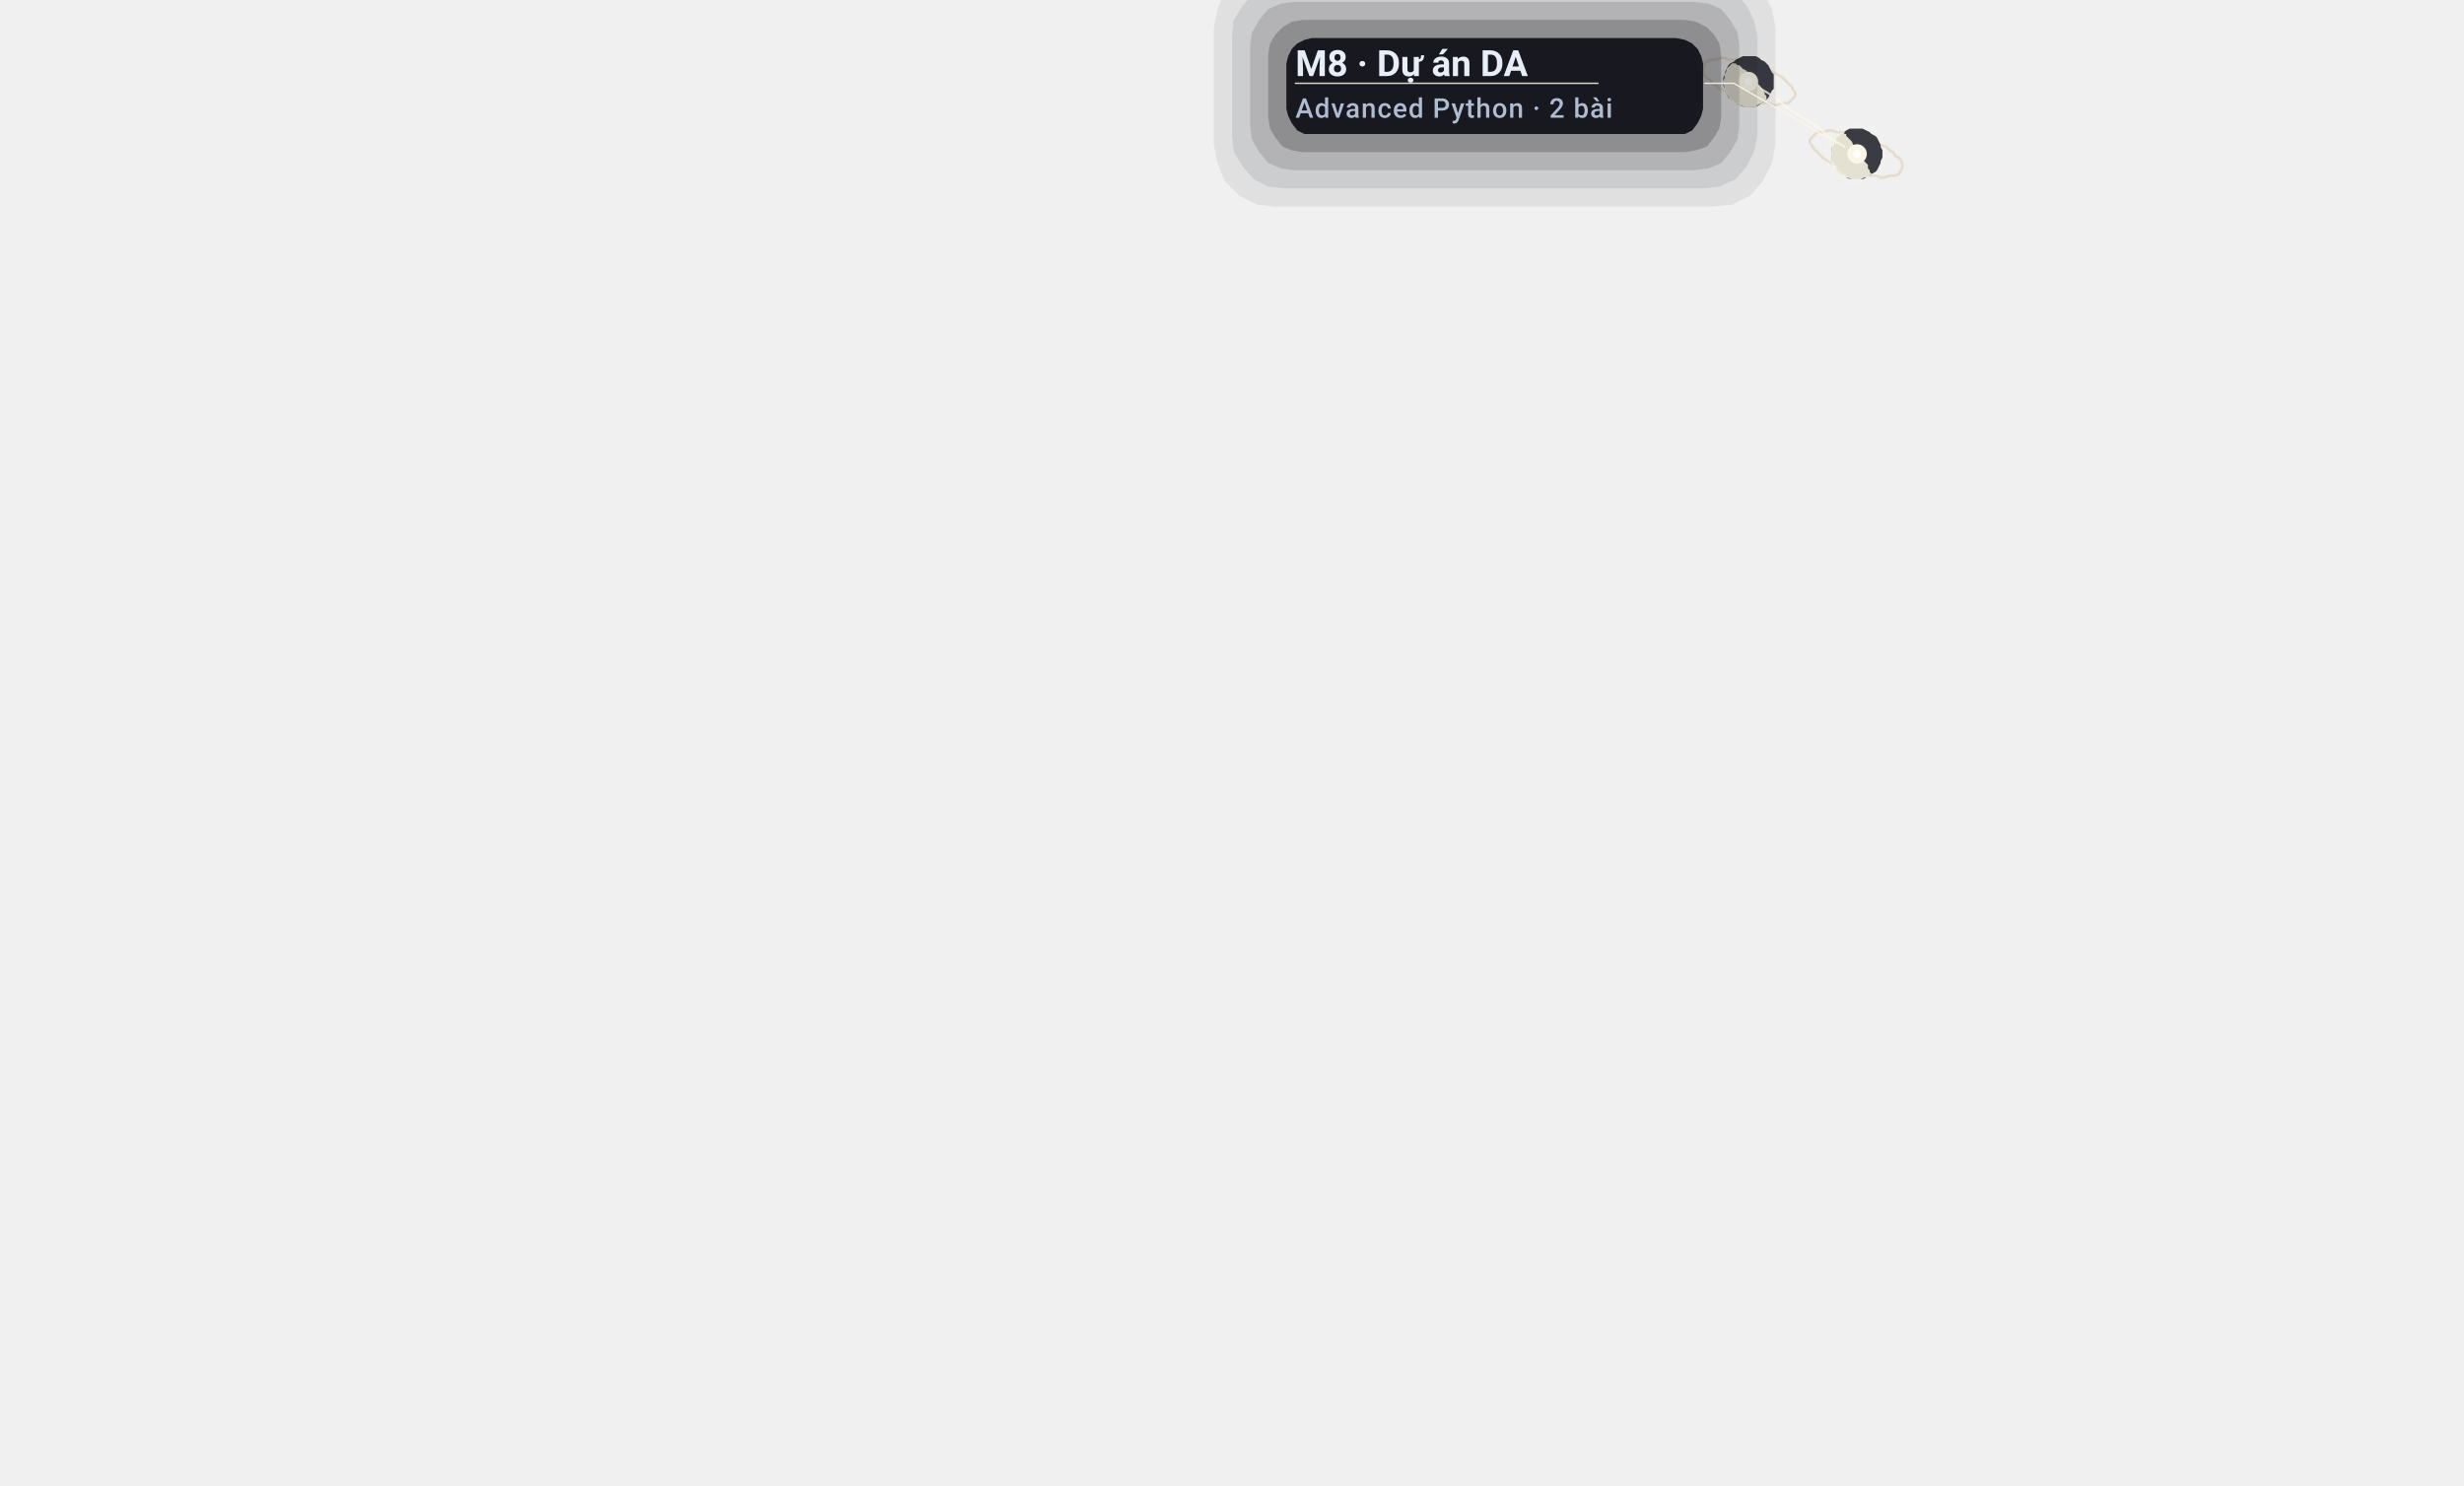
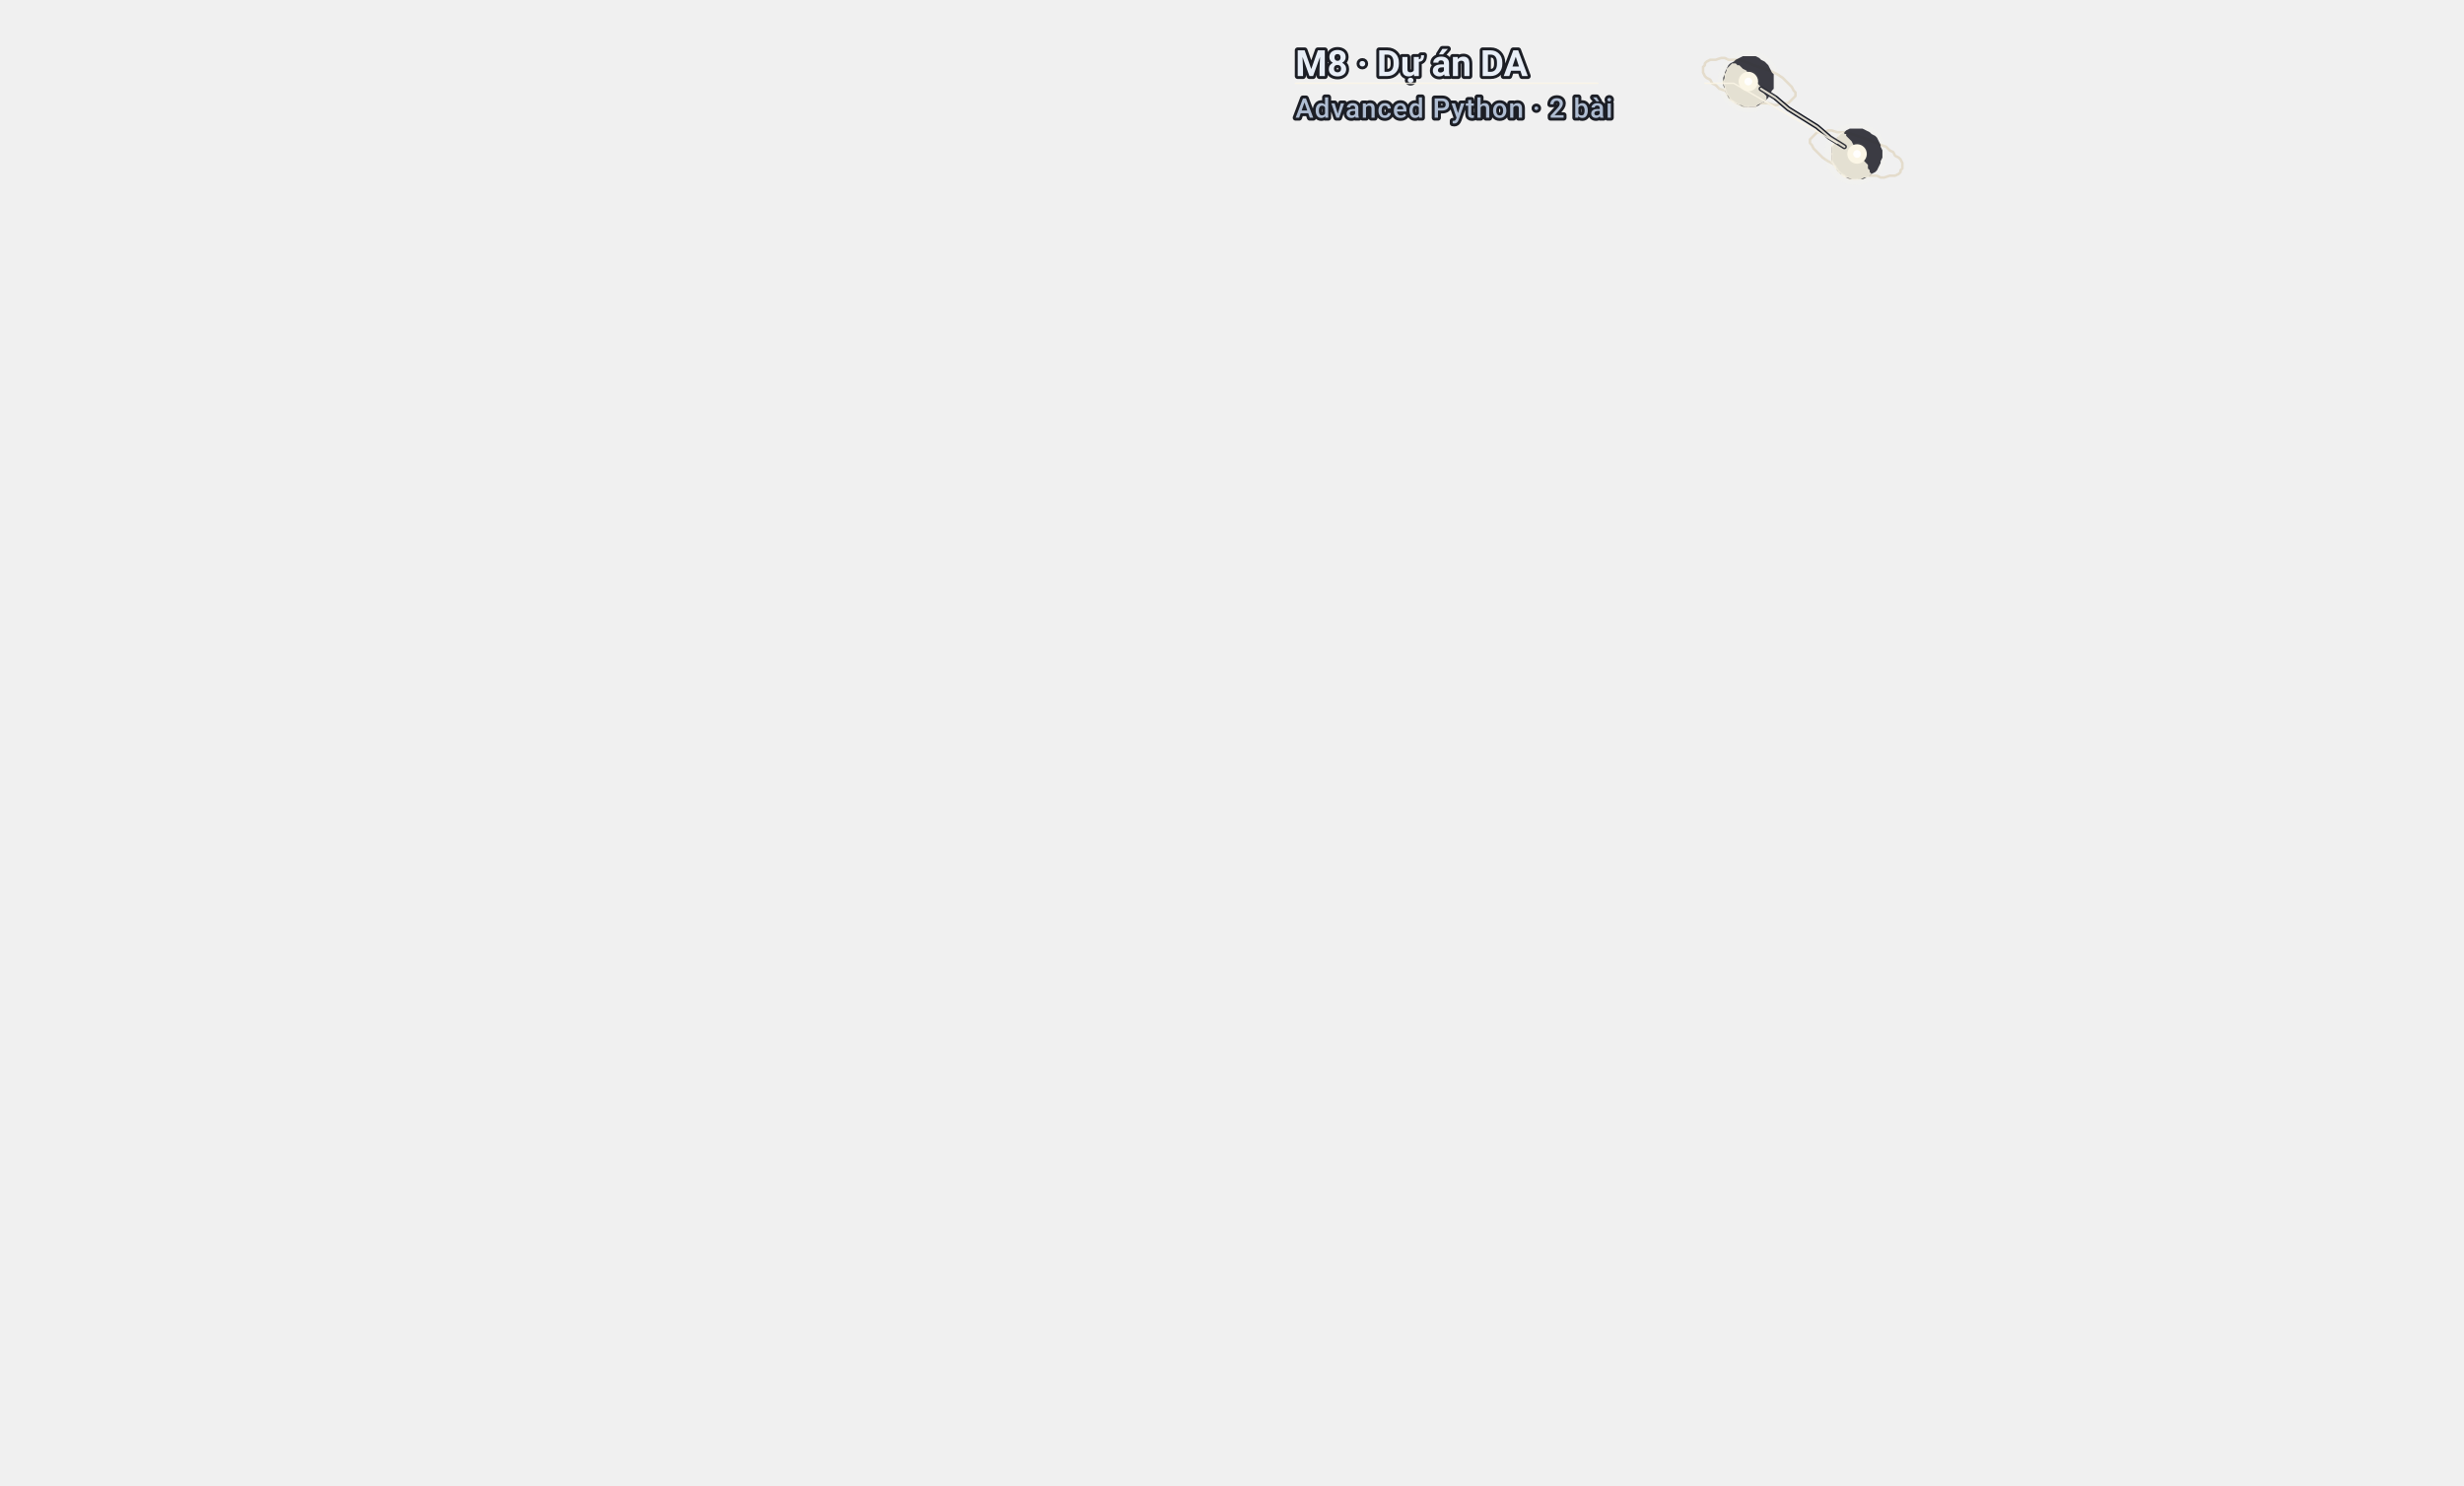
<svg xmlns="http://www.w3.org/2000/svg" viewBox="0 0 1360 820" width="1360" height="820" role="img" aria-label="Chòm M8 · Dự án DA, 2 bài — bản rõ lên lúc được trỏ vào.">
  <g data-lop="hanh-tinh">
    <path fill="none" stroke="#D8C9A8" stroke-width="1.4" stroke-opacity="0.5" stroke-linecap="round" stroke-linejoin="round" d="M940 37l1 -1l0 -1l1 -1l2 -1l2 0l1 0l3 -1l2 0l2 1l3 0l3 0l3 1l3 1l2 1l3 1l3 1l3 1l2 1l2 1l3 2l1 1l2 2l1 1l1 1l1 2l1 1l0 1l0 1M991 53l-1 1l-1 1l-1 1l-1 1l-2 0l-2 0l-2 1l-2 0l-3 -1l-2 0l-3 0l-3 -1l-3 -1l-3 -1l-3 -1l-2 -1l-3 -1l-2 -1l-3 -1l-2 -2l-2 -1l-1 -2l-2 -1l-1 -1l-1 -2l0 -1l0 -1l0 -1M999 77l1 -1l1 -1l1 -1l1 -1l2 0l2 0l2 -1l2 0l3 1l2 0l3 0l3 1l3 1l3 1l3 1l2 1l3 1l2 1l3 1l2 2l2 1l1 2l2 1l1 1l1 2l0 1l0 1l0 1M1050 93l-1 1l0 1l-1 1l-2 1l-2 0l-1 0l-3 1l-2 0l-2 -1l-3 0l-3 0l-3 -1l-3 -1l-2 -1l-3 -1l-3 -1l-3 -1l-2 -1l-2 -1l-3 -2l-1 -1l-2 -2l-1 -1l-1 -1l-1 -2l-1 -1l0 -1l0 -1" />
    <path fill="#0D101C" fill-opacity="0.92" d="M979 45l0 2l0 2l-1 1l-1 2l-1 2l-1 1l-1 1l-2 1l-1 1l-2 1l-2 0l-2 0l-1 0l-2 0l-2 -1l-2 -1l-1 -1l-2 -1l-1 -1l-1 -2l-1 -2l0 -1l-1 -2l0 -2l0 -2l1 -2l0 -1l1 -2l1 -2l1 -1l2 -1l1 -1l2 -1l2 -1l2 0l1 0l2 0l2 0l2 1l1 1l2 1l1 1l1 1l1 2l1 2l1 1l0 2ZM1039 85l0 2l-1 2l0 1l-1 2l-1 2l-1 1l-2 1l-1 1l-2 1l-2 1l-2 0l-1 0l-2 0l-2 0l-2 -1l-1 -1l-2 -1l-1 -1l-1 -1l-1 -2l-1 -2l-1 -1l0 -2l0 -2l0 -2l0 -2l1 -1l1 -2l1 -2l1 -1l1 -1l2 -1l1 -1l2 -1l2 0l2 0l1 0l2 0l2 1l2 1l1 1l2 1l1 1l1 2l1 2l0 1l1 2Z" />
    <path fill="#FBF6E6" fill-opacity="0.88" d="M975 55l-1 1l-2 1l-2 1l-1 1l-2 0l-2 0l-2 0l-2 -1l-1 0l-2 -1l-2 -1l-1 -1l-1 -2l-1 -1l-1 -2l0 -2l-1 -2l0 -1l1 -2l0 -2l1 -2l0 -1l2 -2l1 -1l1 0l1 0l1 1l1 0l1 1l1 1l2 1l1 2l1 1l1 1l2 1l1 2l1 1l1 1l1 2l1 1l0 1l1 1l0 1l0 1ZM1032 97l-1 1l-2 0l-2 1l-1 0l-2 0l-2 0l-2 -1l-2 0l-1 -1l-2 -2l-1 -1l-1 -1l-1 -2l-1 -2l0 -1l0 -2l0 -2l0 -2l0 -2l1 -1l1 -2l1 -1l1 -2l2 -1l1 0l0 1l1 0l0 1l1 1l1 1l1 1l1 2l1 1l1 1l1 2l1 2l1 1l1 2l1 1l1 1l0 2l1 1l0 1l1 1l-1 1Z" />
    <path fill="none" stroke="#F6F1E2" stroke-width="1.2" stroke-opacity="0.02" stroke-linecap="round" stroke-linejoin="round" d="M975 55l-3 2" />
    <path fill="none" stroke="#F6F1E2" stroke-width="1.2" stroke-opacity="0.13" stroke-linecap="round" stroke-linejoin="round" d="M972 57l-3 2" />
    <path fill="none" stroke="#F6F1E2" stroke-width="1.2" stroke-opacity="0.26" stroke-linecap="round" stroke-linejoin="round" d="M969 59l-4 0" />
    <path fill="none" stroke="#F6F1E2" stroke-width="1.2" stroke-opacity="0.38" stroke-linecap="round" stroke-linejoin="round" d="M965 59l-3 0" />
    <path fill="none" stroke="#F6F1E2" stroke-width="1.2" stroke-opacity="0.48" stroke-linecap="round" stroke-linejoin="round" d="M962 59l-4 -2" />
    <path fill="none" stroke="#F6F1E2" stroke-width="1.2" stroke-opacity="0.54" stroke-linecap="round" stroke-linejoin="round" d="M958 57l-3 -2M1013 92l-2 -3" />
    <path fill="none" stroke="#F6F1E2" stroke-width="1.2" stroke-opacity="0.55" stroke-linecap="round" stroke-linejoin="round" d="M955 55l-2 -3M1015 95l-2 -3" />
    <path fill="none" stroke="#F6F1E2" stroke-width="1.2" stroke-opacity="0.5" stroke-linecap="round" stroke-linejoin="round" d="M953 52l-1 -3" />
    <path fill="none" stroke="#F6F1E2" stroke-width="1.2" stroke-opacity="0.41" stroke-linecap="round" stroke-linejoin="round" d="M952 49l-1 -4" />
    <path fill="none" stroke="#F6F1E2" stroke-width="1.2" stroke-opacity="0.29" stroke-linecap="round" stroke-linejoin="round" d="M951 45l1 -4" />
    <path fill="none" stroke="#F6F1E2" stroke-width="1.2" stroke-opacity="0.16" stroke-linecap="round" stroke-linejoin="round" d="M952 41l1 -3" />
    <path fill="none" stroke="#F6F1E2" stroke-width="1.2" stroke-opacity="0.04" stroke-linecap="round" stroke-linejoin="round" d="M953 38l2 -3" />
    <path fill="none" stroke="#F6F1E2" stroke-width="1.2" stroke-opacity="0.05" stroke-linecap="round" stroke-linejoin="round" d="M1032 97l-4 2" />
    <path fill="none" stroke="#F6F1E2" stroke-width="1.2" stroke-opacity="0.17" stroke-linecap="round" stroke-linejoin="round" d="M1028 99l-3 0" />
    <path fill="none" stroke="#F6F1E2" stroke-width="1.2" stroke-opacity="0.3" stroke-linecap="round" stroke-linejoin="round" d="M1025 99l-4 0" />
    <path fill="none" stroke="#F6F1E2" stroke-width="1.2" stroke-opacity="0.42" stroke-linecap="round" stroke-linejoin="round" d="M1021 99l-3 -2" />
    <path fill="none" stroke="#F6F1E2" stroke-width="1.2" stroke-opacity="0.51" stroke-linecap="round" stroke-linejoin="round" d="M1018 97l-3 -2" />
    <path fill="none" stroke="#F6F1E2" stroke-width="1.2" stroke-opacity="0.47" stroke-linecap="round" stroke-linejoin="round" d="M1011 89l0 -4" />
    <path fill="none" stroke="#F6F1E2" stroke-width="1.2" stroke-opacity="0.37" stroke-linecap="round" stroke-linejoin="round" d="M1011 85l0 -4" />
    <path fill="none" stroke="#F6F1E2" stroke-width="1.2" stroke-opacity="0.24" stroke-linecap="round" stroke-linejoin="round" d="M1011 81l2 -3" />
    <path fill="none" stroke="#F6F1E2" stroke-width="1.2" stroke-opacity="0.11" stroke-linecap="round" stroke-linejoin="round" d="M1013 78l2 -3" />
    <path fill="none" stroke="#F6F1E2" stroke-width="1.2" stroke-opacity="0.01" stroke-linecap="round" stroke-linejoin="round" d="M1015 75l3 -2" />
  </g>
  <g data-lop="net-chom">
+     <path fill="none" stroke="#0D101C" stroke-width="2.75" stroke-opacity="0.96" stroke-linecap="round" stroke-linejoin="round" d="M972 49l8 5l7 6M987 60l8 5l8 5M1003 70l7 6l8 5" />
    <path fill="none" stroke="#FBF6E6" stroke-width="1.15" stroke-opacity="0.85" stroke-linecap="round" stroke-linejoin="round" d="M972 49l8 5l7 6M987 60l8 5l8 5M1003 70l7 6l8 5" />
  </g>
  <g data-lop="quang-sao">
    <path fill="#FBF6E6" fill-opacity="0.11" d="M948 45a17.18 17.18 0 1 0 34.37 0a17.18 17.18 0 1 0 -34.37 0ZM1007 85a17.18 17.18 0 1 0 34.37 0a17.18 17.18 0 1 0 -34.37 0Z" />
    <path fill="#FBF6E6" fill-opacity="0.02" d="M951 45a14.7 14.7 0 1 0 29.39 0a14.7 14.7 0 1 0 -29.39 0ZM953 45a12.84 12.84 0 1 0 25.68 0a12.84 12.84 0 1 0 -25.68 0ZM954 45a11.4 11.4 0 1 0 22.8 0a11.4 11.4 0 1 0 -22.8 0ZM955 45a10.25 10.25 0 1 0 20.49 0a10.25 10.25 0 1 0 -20.49 0ZM956 45a9.31 9.31 0 1 0 18.62 0a9.31 9.31 0 1 0 -18.62 0ZM957 45a8.53 8.53 0 1 0 17.05 0a8.53 8.53 0 1 0 -17.05 0ZM957 45a7.87 7.87 0 1 0 15.73 0a7.87 7.87 0 1 0 -15.73 0ZM958 45a7.3 7.3 0 1 0 14.6 0a7.3 7.3 0 1 0 -14.6 0ZM959 45a6.81 6.81 0 1 0 13.62 0a6.81 6.81 0 1 0 -13.62 0ZM959 45a6.38 6.38 0 1 0 12.77 0a6.38 6.38 0 1 0 -12.77 0ZM1010 85a14.7 14.7 0 1 0 29.39 0a14.7 14.7 0 1 0 -29.39 0ZM1012 85a12.84 12.84 0 1 0 25.68 0a12.84 12.84 0 1 0 -25.68 0ZM1013 85a11.4 11.4 0 1 0 22.8 0a11.4 11.4 0 1 0 -22.8 0ZM1014 85a10.25 10.25 0 1 0 20.49 0a10.25 10.25 0 1 0 -20.49 0ZM1015 85a9.31 9.31 0 1 0 18.62 0a9.31 9.31 0 1 0 -18.62 0ZM1016 85a8.53 8.53 0 1 0 17.05 0a8.53 8.53 0 1 0 -17.05 0ZM1017 85a7.87 7.87 0 1 0 15.73 0a7.87 7.87 0 1 0 -15.73 0ZM1017 85a7.3 7.3 0 1 0 14.6 0a7.3 7.3 0 1 0 -14.6 0ZM1018 85a6.81 6.81 0 1 0 13.62 0a6.81 6.81 0 1 0 -13.62 0ZM1018 85a6.38 6.38 0 1 0 12.77 0a6.38 6.38 0 1 0 -12.77 0Z" />
    <path fill="#FBF6E6" fill-opacity="0.03" d="M959 45a6.01 6.01 0 1 0 12.01 0a6.01 6.01 0 1 0 -12.01 0ZM960 45a5.67 5.67 0 1 0 11.34 0a5.67 5.67 0 1 0 -11.34 0ZM960 45a5.37 5.37 0 1 0 10.74 0a5.37 5.37 0 1 0 -10.74 0ZM1019 85a6.01 6.01 0 1 0 12.01 0a6.01 6.01 0 1 0 -12.01 0ZM1019 85a5.67 5.67 0 1 0 11.34 0a5.67 5.67 0 1 0 -11.34 0ZM1019 85a5.37 5.37 0 1 0 10.74 0a5.37 5.37 0 1 0 -10.74 0Z" />
  </g>
  <g data-lop="sao-bai">
    <g fill="#FBF6E6">
      <circle cx="965" cy="45" r="5.37" />
      <circle cx="1025" cy="85" r="5.37" />
    </g>
  </g>
  <g data-lop="loi-sao">
    <g fill="#FFFFFF" fill-opacity="0.92">
      <circle cx="965" cy="45" r="2.15" />
      <circle cx="1025" cy="85" r="2.15" />
    </g>
  </g>
  <g data-lop="nhan">
-     <path fill="#0A0C14" fill-opacity="0.07" d="M980 80l-2 10l-5 10l-7 8l-10 5l-11 1l-241 0l-10 -1l-10 -5l-8 -8l-4 -10l-2 -10l0 -65l2 -10l4 -10l8 -8l10 -4l10 -2l241 0l11 2l10 4l7 8l5 10l2 10Z" />
-     <path fill="#0A0C14" fill-opacity="0.09" d="M970 75l-2 9l-4 8l-6 7l-9 4l-9 1l-231 0l-9 -1l-8 -4l-6 -7l-5 -8l-1 -9l0 -55l1 -9l5 -8l6 -7l8 -4l9 -1l231 0l9 1l9 4l6 7l4 8l2 9Z" />
-     <path fill="#0A0C14" fill-opacity="0.13" d="M960 70l-1 7l-4 7l-5 6l-7 3l-8 1l-221 0l-7 -1l-7 -3l-5 -6l-4 -7l-1 -7l0 -45l1 -7l4 -7l5 -6l7 -3l7 -1l221 0l8 1l7 3l5 6l4 7l1 7Z" />
-     <path fill="#0A0C14" fill-opacity="0.22" d="M950 65l-1 6l-3 5l-4 5l-6 2l-6 1l-211 0l-6 -1l-5 -2l-4 -5l-3 -5l-1 -6l0 -35l1 -6l3 -5l4 -4l5 -3l6 -1l211 0l6 1l6 3l4 4l3 5l1 6Z" />
-     <path fill="#0A0C14" fill-opacity="0.9" d="M940 60l-1 4l-2 4l-3 4l-4 2l-5 0l-201 0l-4 0l-4 -2l-3 -4l-2 -4l-1 -4l0 -25l1 -4l2 -4l3 -3l4 -2l4 -1l201 0l5 1l4 2l3 3l2 4l1 4Z" />
+     <g fill="#0A0C14" font-family="Be Vietnam Pro, Segoe UI, Roboto, Helvetica, Arial, sans-serif" font-size="20" font-weight="600" fill-opacity="0.92" stroke="#0A0C14" stroke-width="3.2" stroke-linejoin="round" stroke-opacity="0.92">
+       <text x="715" y="42">M8 · Dự án DA</text>
+     </g>
+     <g fill="#0A0C14" font-family="Be Vietnam Pro, Segoe UI, Roboto, Helvetica, Arial, sans-serif" font-size="15" font-weight="500" fill-opacity="0.92" letter-spacing="0.6" stroke="#0A0C14" stroke-width="3.2" stroke-linejoin="round" stroke-opacity="0.92">
+       <text x="715" y="65">Advanced Python · 2 bài</text>
+     </g>
    <path fill="none" stroke="#FBF6E6" stroke-width="0.8" stroke-opacity="0.85" stroke-linecap="round" stroke-linejoin="round" d="M1014 79l-57 -33l-16 0M715 46l167 0" />
    <g fill="#E8EEF7" font-family="Be Vietnam Pro, Segoe UI, Roboto, Helvetica, Arial, sans-serif" font-size="20" font-weight="600">
      <text x="715" y="42">M8 · Dự án DA</text>
    </g>
    <g fill="#AFBDD2" font-family="Be Vietnam Pro, Segoe UI, Roboto, Helvetica, Arial, sans-serif" font-size="15" font-weight="500" letter-spacing="0.6">
      <text x="715" y="65">Advanced Python · 2 bài</text>
    </g>
  </g>
</svg>
